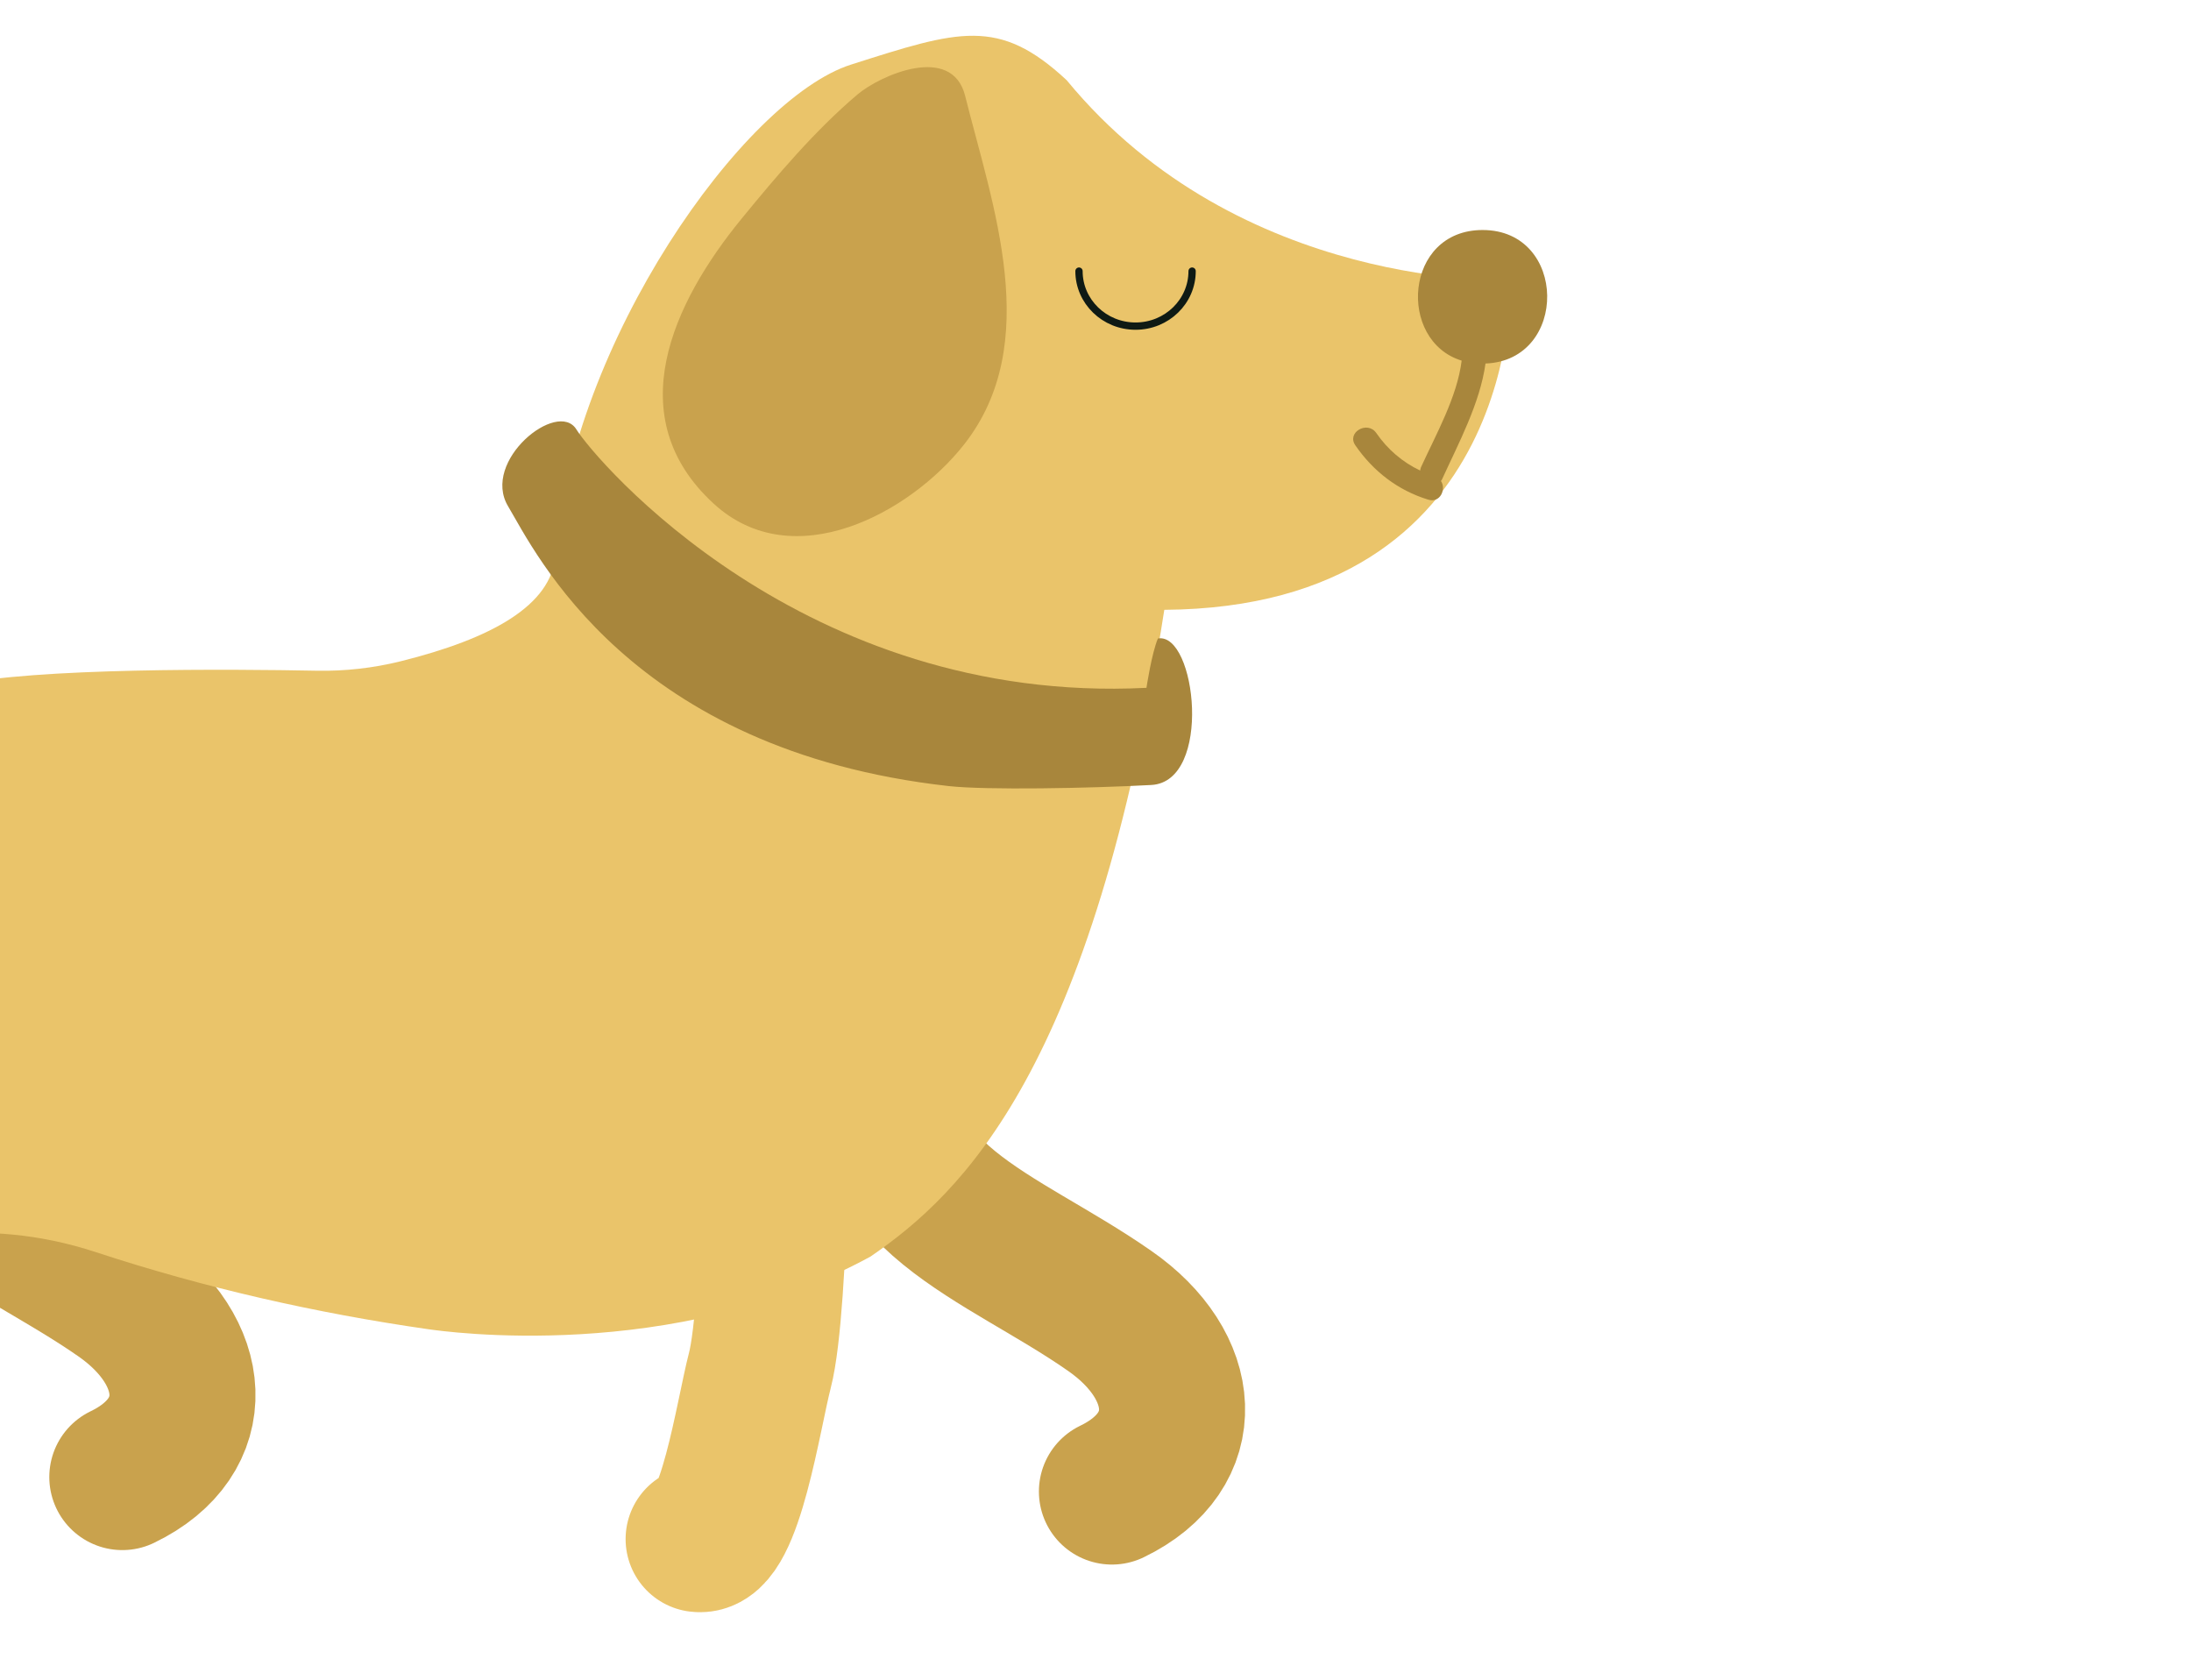
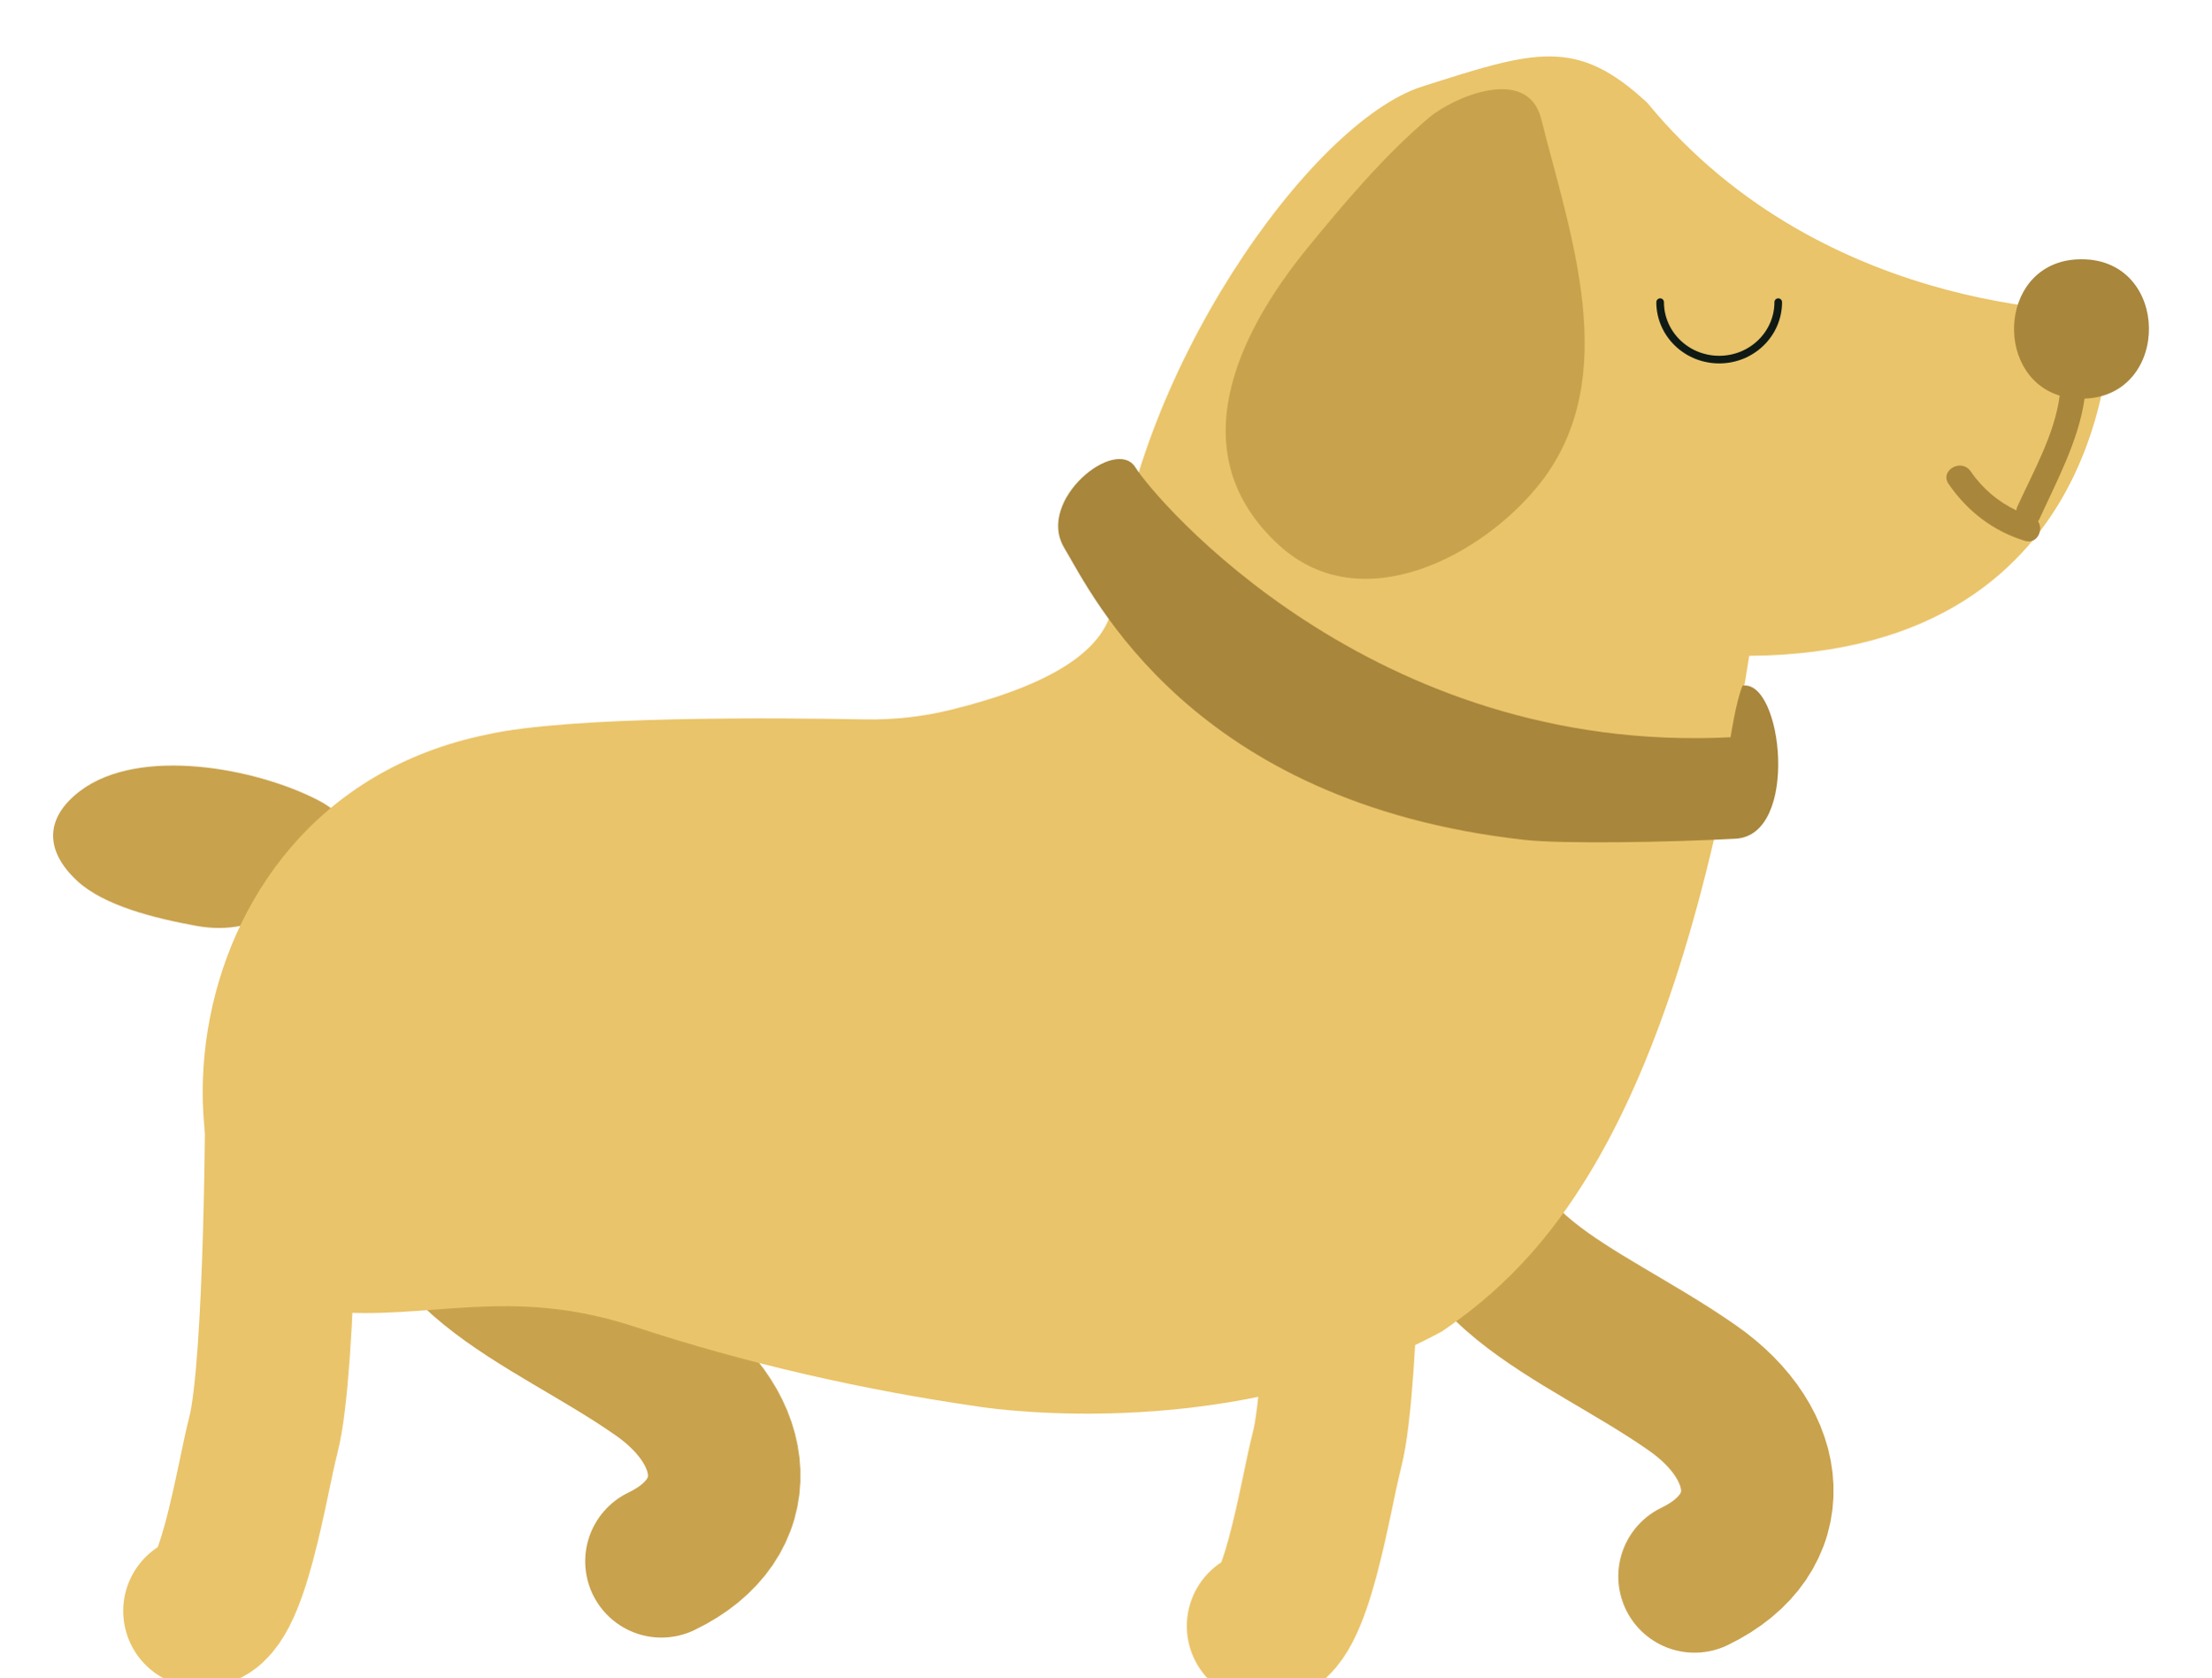
- <svg xmlns="http://www.w3.org/2000/svg" viewBox="310 215 600 460" preserveAspectRatio="xMidYMid meet">
+ <svg xmlns="http://www.w3.org/2000/svg" viewBox="170 210 580 440" preserveAspectRatio="xMidYMid meet">
  <defs>
    <clipPath id="__lottie_element_2">
      <rect width="900" height="900" x="0" y="0" />
    </clipPath>
  </defs>
  <g clip-path="url(#__lottie_element_2)">
    <g transform="matrix(0.9992036,0.03990187,-0.03990187,0.9992036,182.164,404.4504)" opacity="1" style="display: block;">
      <g opacity="1" transform="matrix(1,0,0,1,42.112,24.09)">
        <path fill="rgb(201,162,77)" fill-opacity="1" d=" M-32.706,-11.486 C-17.626,-23.84 13.282,-19.303 29.921,-11.431 C38.035,-7.587 41.863,-0.861 36.486,5.261 C34.075,8.003 29.702,10.089 24.912,10.96 C24.067,12.175 22.969,13.322 21.523,14.3 C21.11,15.3 20.581,16.256 19.85,17.091 C15.516,22.023 7.287,23.84 -0.816,22.695 C-11.879,21.142 -25.265,18.378 -32.553,12.168 C-41.359,4.662 -41.862,-3.981 -32.706,-11.486z" />
      </g>
    </g>
    <g transform="matrix(1,0,0,1,261.196,474.0967)" opacity="1" style="display: block;">
      <g opacity="1" transform="matrix(1,0,0,1,20.131,95.184)">
        <path stroke-linecap="round" stroke-linejoin="round" fill-opacity="0" stroke="rgb(201,162,77)" stroke-opacity="1" stroke-width="40" d=" M0.761,-68.843 C-5.598,-30.446 31.801,-20.023 61.489,0.705 C83.199,15.747 85.261,39.09 62.174,50.223" />
      </g>
    </g>
    <g transform="matrix(1,0,0,1,532.196,478.0577)" opacity="1" style="display: block;">
      <g opacity="1" transform="matrix(1,0,0,1,20.131,95.184)">
        <path stroke-linecap="round" stroke-linejoin="round" fill-opacity="0" stroke="rgb(201,162,77)" stroke-opacity="1" stroke-width="40" d=" M0.761,-68.843 C-5.598,-30.446 31.801,-20.023 61.489,0.705 C83.199,15.747 85.261,39.09 62.174,50.223" />
      </g>
    </g>
    <g transform="matrix(1,0,0,1,205.797,219.3827)" opacity="1" style="display: block;">
      <g opacity="1" transform="matrix(1,0,0,1,260.784,184.77)">
        <path fill="rgb(234,196,106)" fill-opacity="1" d=" M-210.894,149.753 C-260.534,136.336 -258.447,16.867 -168.846,-1.502 C-147.225,-6.39 -92.495,-5.909 -69.847,-5.473 C-62.111,-5.324 -54.388,-6.189 -46.879,-8.056 C-21.953,-14.251 -5.529,-23.363 -4.482,-37.078 C-0.05,-95.066 46.94,-162.049 76.472,-171.462 C106.004,-180.878 116.919,-184.52 135.534,-167.183 C183.038,-109.412 257.081,-112.404 257.081,-112.404 C257.081,-112.404 260.533,-22.856 162.26,-22.147 C142.649,103.401 107.21,137.516 81.781,154.982 C27.585,184.52 -35.102,175.462 -39.346,174.857 C-70.073,170.452 -100.661,163.505 -130.154,153.813 C-163.306,142.922 -184.477,152.404 -210.894,149.753z" />
      </g>
      <g opacity="1" transform="matrix(1,0,0,1,336.116,158.467)">
        <path fill="rgb(168,134,60)" fill-opacity="1" d=" M27.892,52.422 C38.078,53.559 66.534,53.04 83.377,52.124 C100.228,51.194 95.63,10.209 85.177,12.003 C83.461,16.071 82.043,25.516 82.043,25.516 C-12.064,30.276 -68.929,-36.966 -74.066,-45.245 C-79.193,-53.559 -100.229,-36.641 -92.765,-24.181 C-85.315,-11.706 -59.603,42.651 27.892,52.422z" />
      </g>
      <g opacity="1" transform="matrix(1,0,0,1,503.35,96.036)">
        <path fill="rgb(168,134,60)" fill-opacity="1" d=" M-22.248,18.173 C-19.148,22.67 -15.067,26.16 -10.232,28.441 C-10.181,28.148 -10.165,27.869 -10.029,27.57 C-5.919,18.569 -0.106,8.312 1.125,-1.66 C-16.551,-7.067 -14.646,-37.428 6.857,-37.428 C30.183,-37.428 30.439,-1.705 7.656,-0.868 C6.126,10.095 0.255,20.987 -4.284,30.93 C-4.355,31.085 -4.47,31.164 -4.554,31.293 C-3.033,33.542 -4.748,37.428 -8.039,36.414 C-16.367,33.847 -23.068,28.674 -27.994,21.533 C-30.44,17.991 -24.669,14.671 -22.248,18.173z" />
      </g>
      <g opacity="1" transform="matrix(1,0,0,1,415.17,77.396)">
        <path stroke-linecap="round" stroke-linejoin="miter" fill-opacity="0" stroke-miterlimit="10" stroke="rgb(15,26,20)" stroke-opacity="1" stroke-width="2" d=" M15.488,-7.533 C15.488,0.792 8.554,7.533 -0.001,7.533 C-8.549,7.533 -15.488,0.792 -15.488,-7.533" />
      </g>
    </g>
    <g transform="matrix(1,0,0,1,223.196,474.0967)" opacity="1" style="display: block;">
      <g opacity="1" transform="matrix(1,0,0,1,20.131,95.184)">
        <path stroke-linecap="round" stroke-linejoin="round" fill-opacity="0" stroke="rgb(234,196,106)" stroke-opacity="1" stroke-width="40" d=" M0.507,-74.246 C0.507,-74.246 0.474,-1.069 -4.26,17.146 C-7.345,29.022 -12.511,64.378 -21.007,63.246" />
      </g>
    </g>
    <g transform="matrix(1,0,0,1,502.196,478.0577)" opacity="1" style="display: block;">
      <g opacity="1" transform="matrix(1,0,0,1,20.131,95.184)">
        <path stroke-linecap="round" stroke-linejoin="round" fill-opacity="0" stroke="rgb(234,196,106)" stroke-opacity="1" stroke-width="40" d=" M0.507,-74.246 C0.507,-74.246 0.474,-1.069 -4.26,17.146 C-7.345,29.022 -12.511,64.378 -21.007,63.246" />
      </g>
    </g>
    <g transform="matrix(0.9988263,-0.04843679,0.04843679,0.9988263,474.565,231.291)" opacity="1" style="display: block;">
      <g opacity="1" transform="matrix(1,0,0,1,58.778,72.146)">
        <path fill="rgb(201,162,77)" fill-opacity="1" d=" M40.358,-57.369 C37.454,-71.896 17.41,-64.131 10.962,-59.197 C-1.112,-49.957 -12.379,-37.858 -22.458,-26.687 C-42.337,-4.651 -58.528,25.885 -33.818,50.862 C-13.01,71.896 19.837,55.966 35.446,37.976 C58.528,11.368 46.405,-27.035 40.358,-57.369z" />
      </g>
    </g>
  </g>
</svg>
